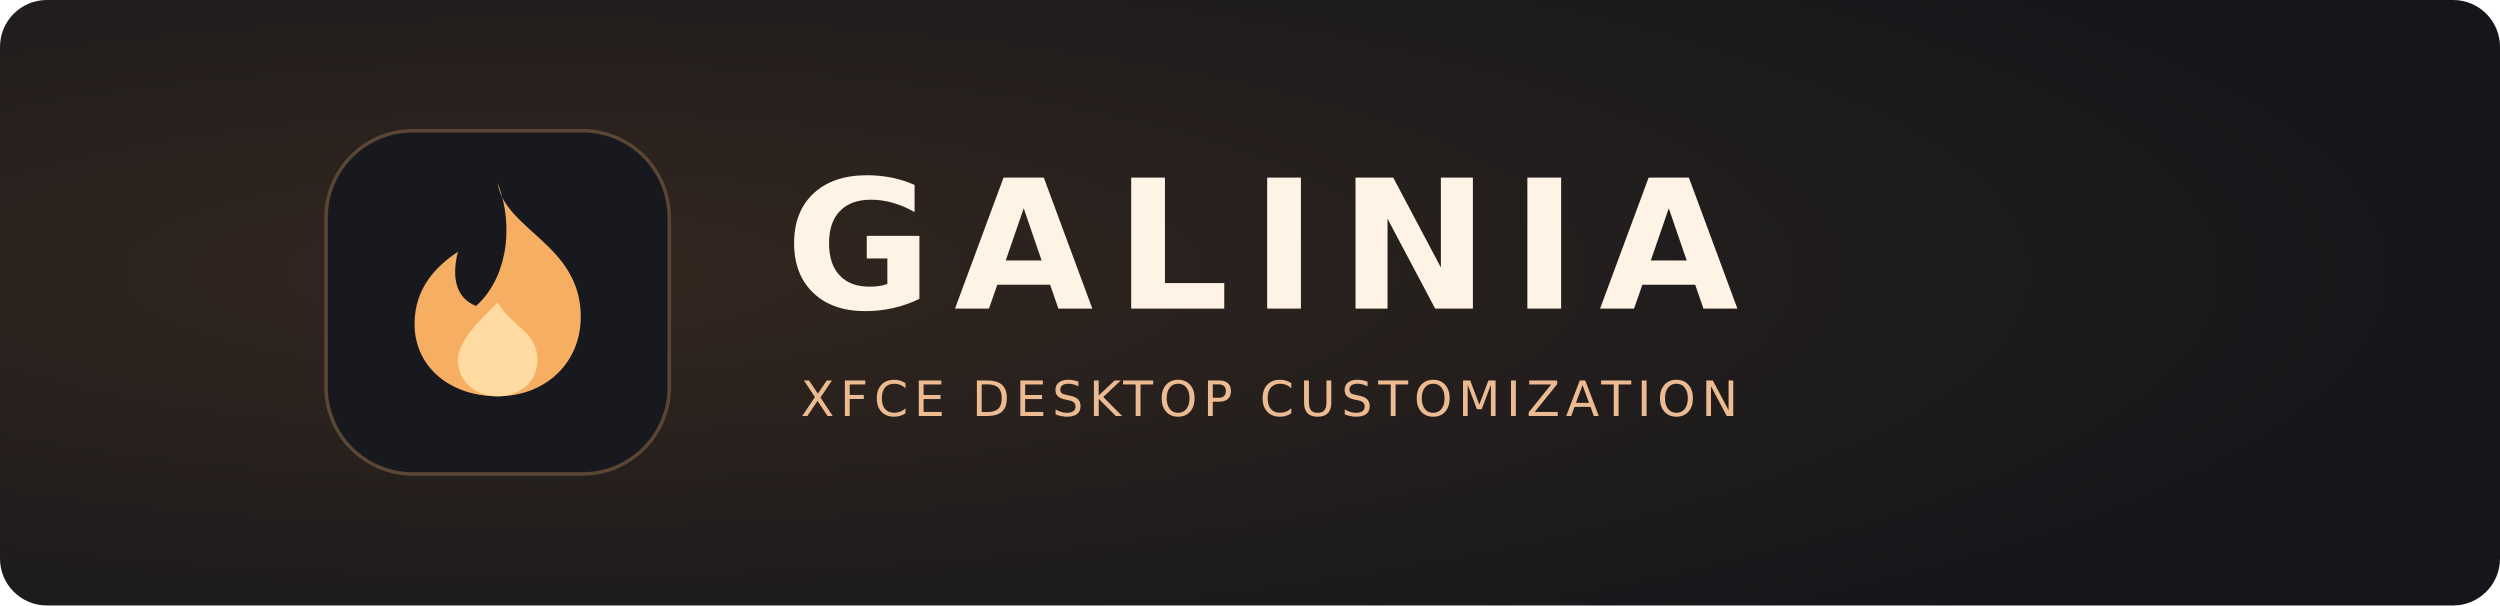
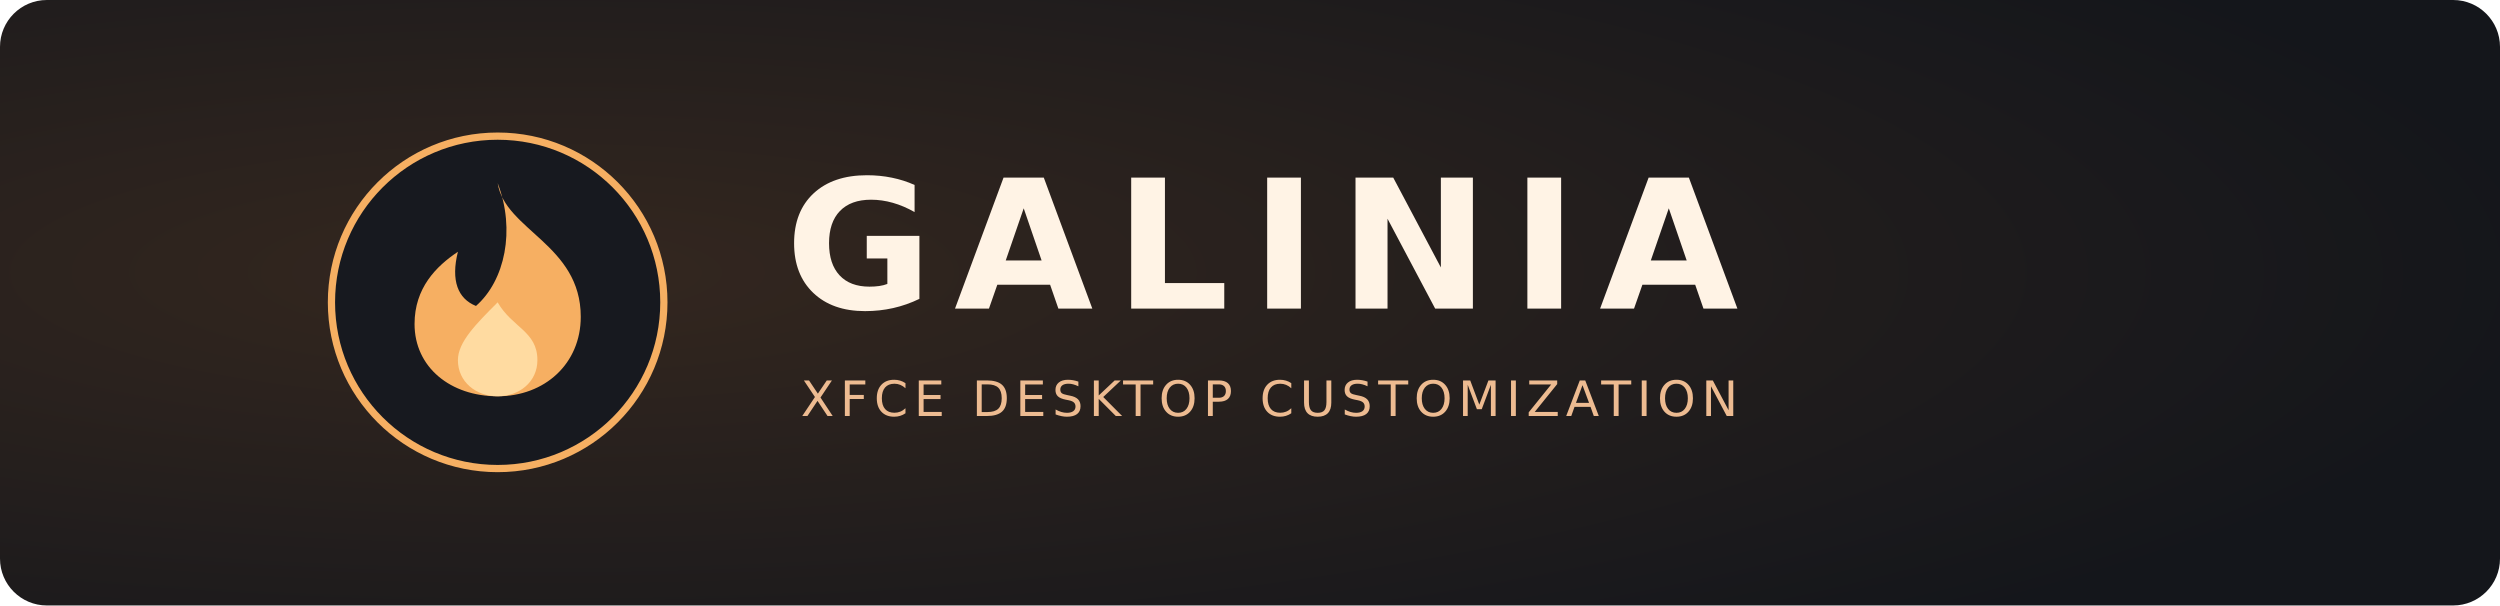
<svg xmlns="http://www.w3.org/2000/svg" viewBox="0 0 1280 310" role="img" aria-labelledby="title">
  <defs>
    <radialGradient id="background" cx="22%" cy="45%" r="80%">
      <stop stop-color="#34271f" />
      <stop offset="1" stop-color="#14161b" />
    </radialGradient>
  </defs>
  <rect width="1280" height="310" rx="24" fill="url(#background)" />
  <g transform="translate(166 66) scale(1.85)">
-     <rect width="96" height="96" rx="24" fill="#17191f" />
+     <circle cx="48" cy="48" r="46" fill="#17191f" stroke="#f6af62" stroke-width="2" />
    <path d="M 48,15 C 50,28 71,32 71,52 C 71,65 61,74 48,74 C 35,74 25,66 25,54 C 25,44 31,38 37,34 C 35,42 37,47 42,49 C 50,42 53,28 48,15 Z" fill="#f6af62" />
    <path d="M 48,48 C 52,55 59,56 59,64 C 59,70 54,74 48,74 C 42,74 37,70 37,64 C 37,59 42,54 48,48 Z" fill="#ffdba1" />
-     <rect x=".5" y=".5" width="95" height="95" rx="24" fill="none" stroke="#f6af62" stroke-opacity=".3" />
  </g>
  <text x="402" y="158" fill="#fff3e5" font-family="DejaVu Sans, sans-serif" font-weight="bold" font-size="92" letter-spacing="11">GALINIA</text>
  <text x="410" y="213" fill="#edbb91" font-family="DejaVu Sans, sans-serif" font-size="25" letter-spacing="3">XFCE DESKTOP CUSTOMIZATION</text>
</svg>
